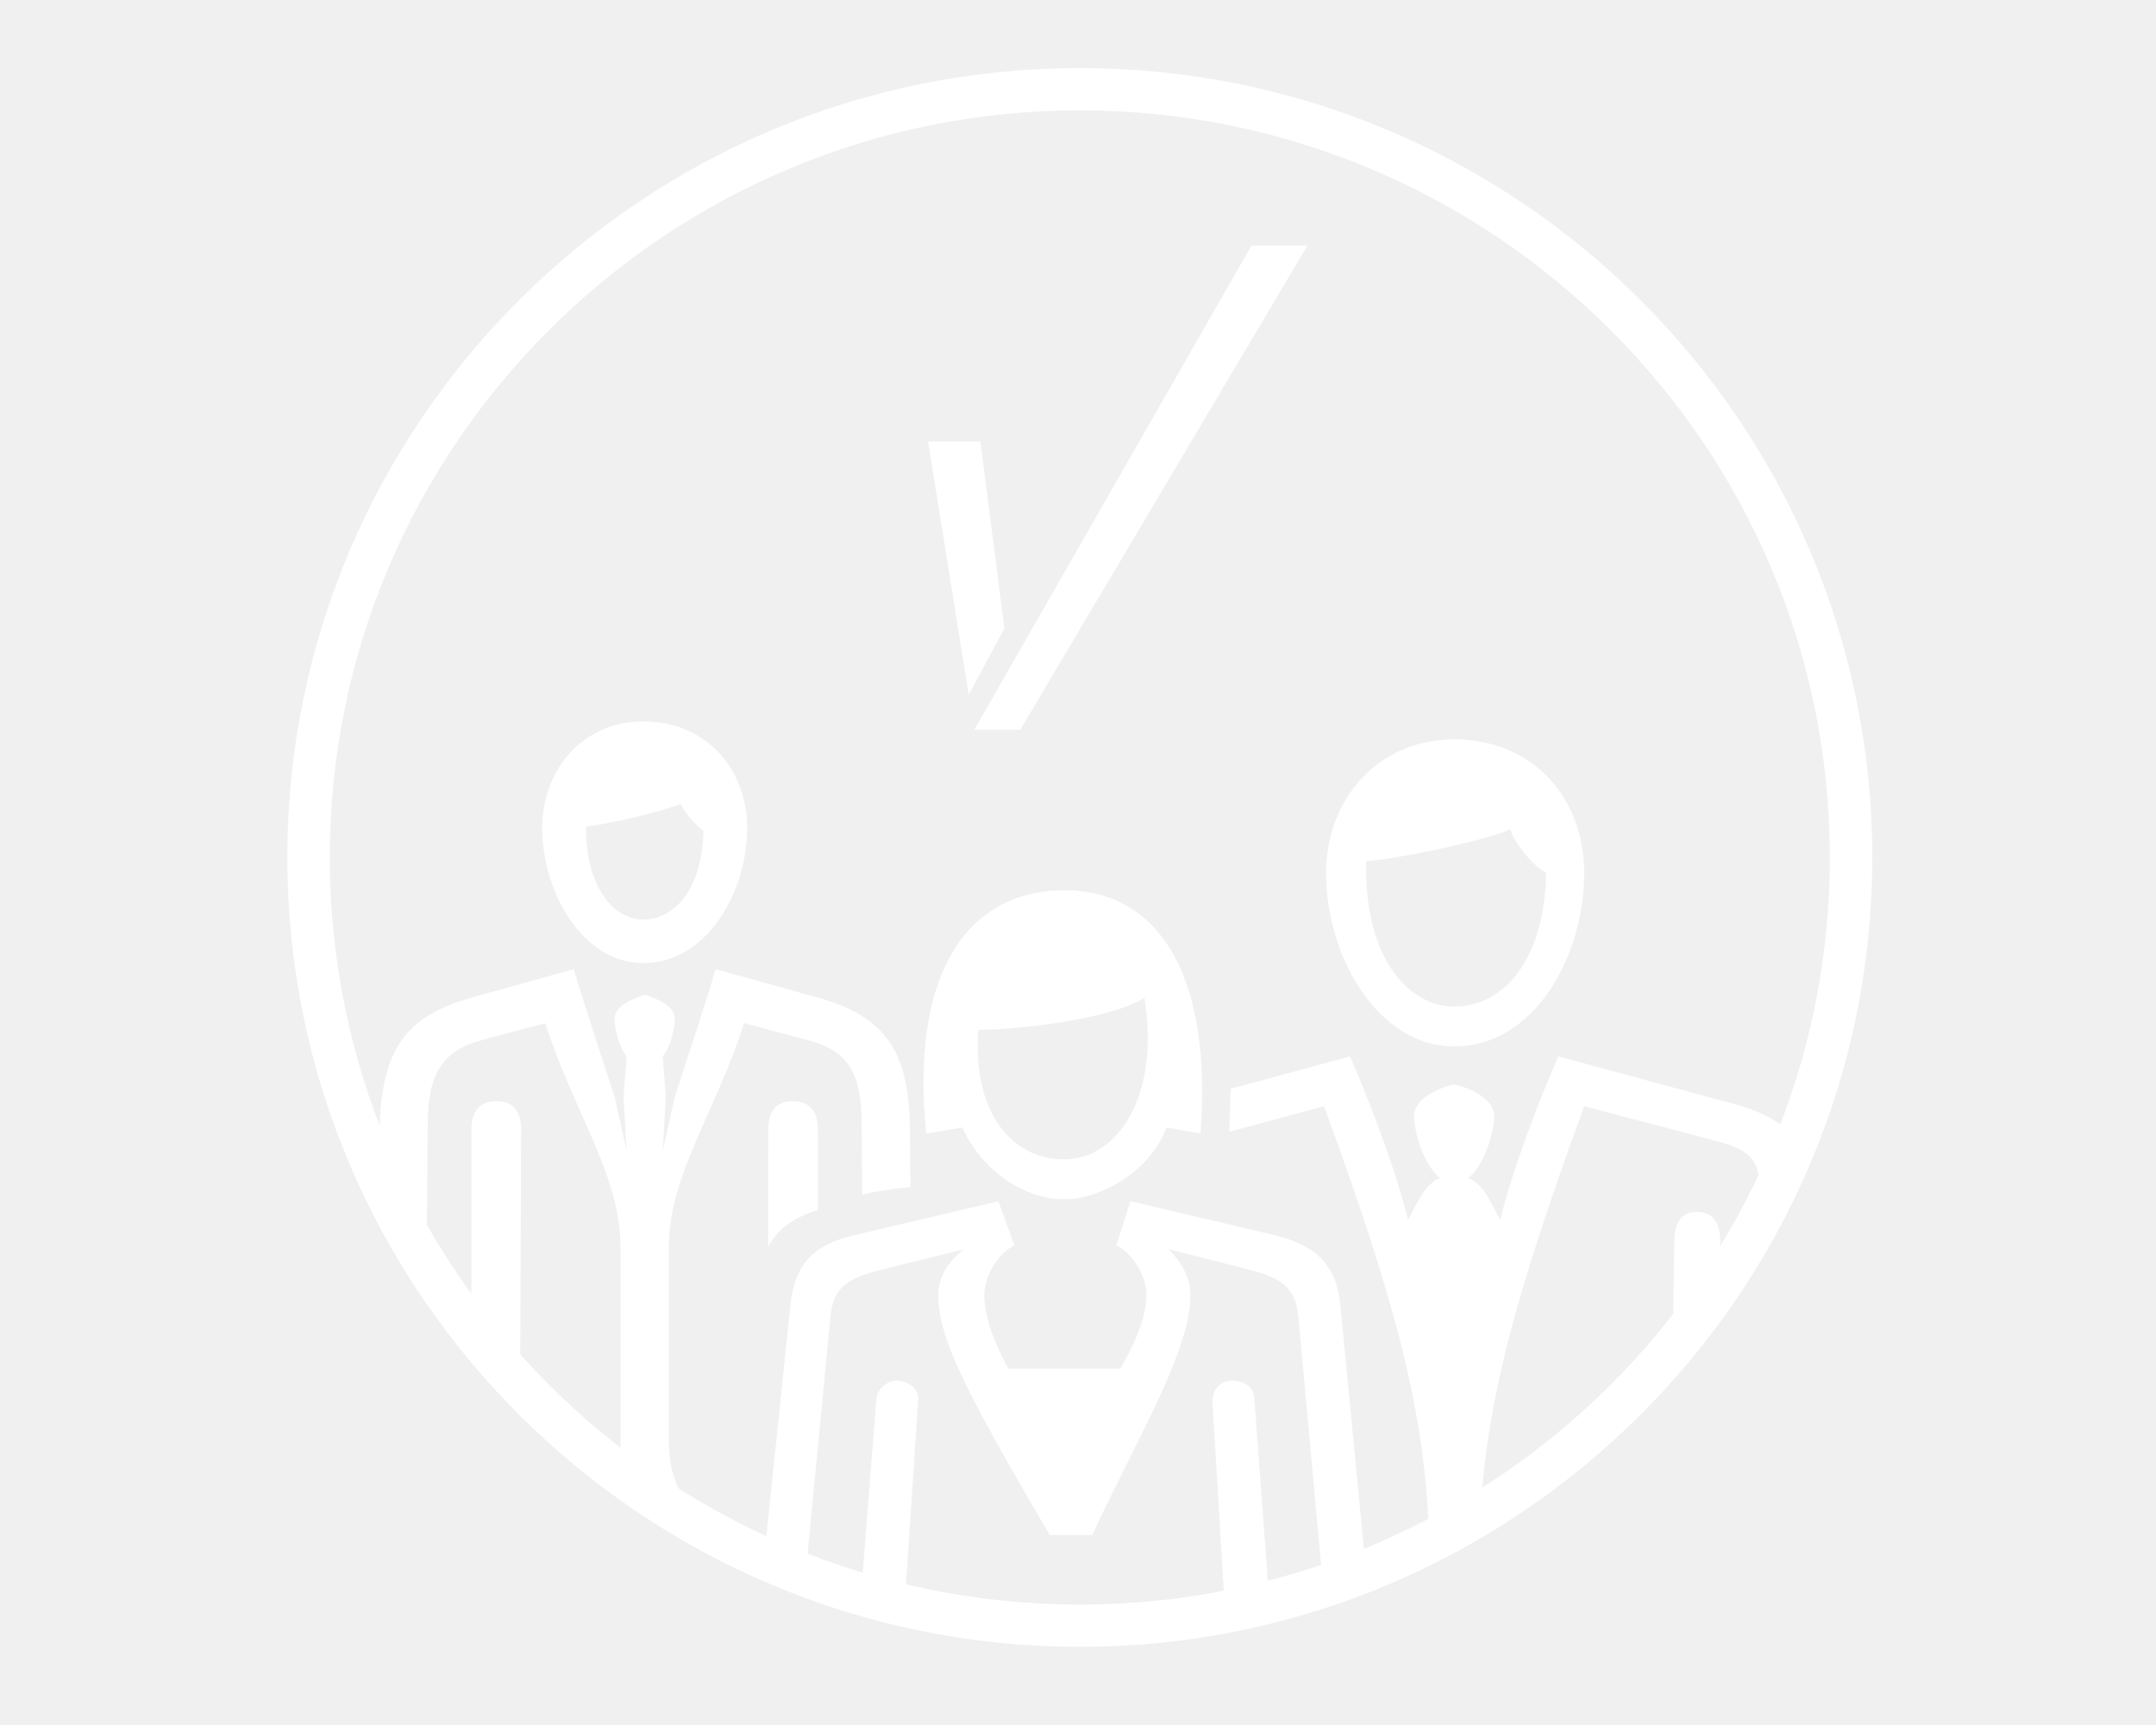
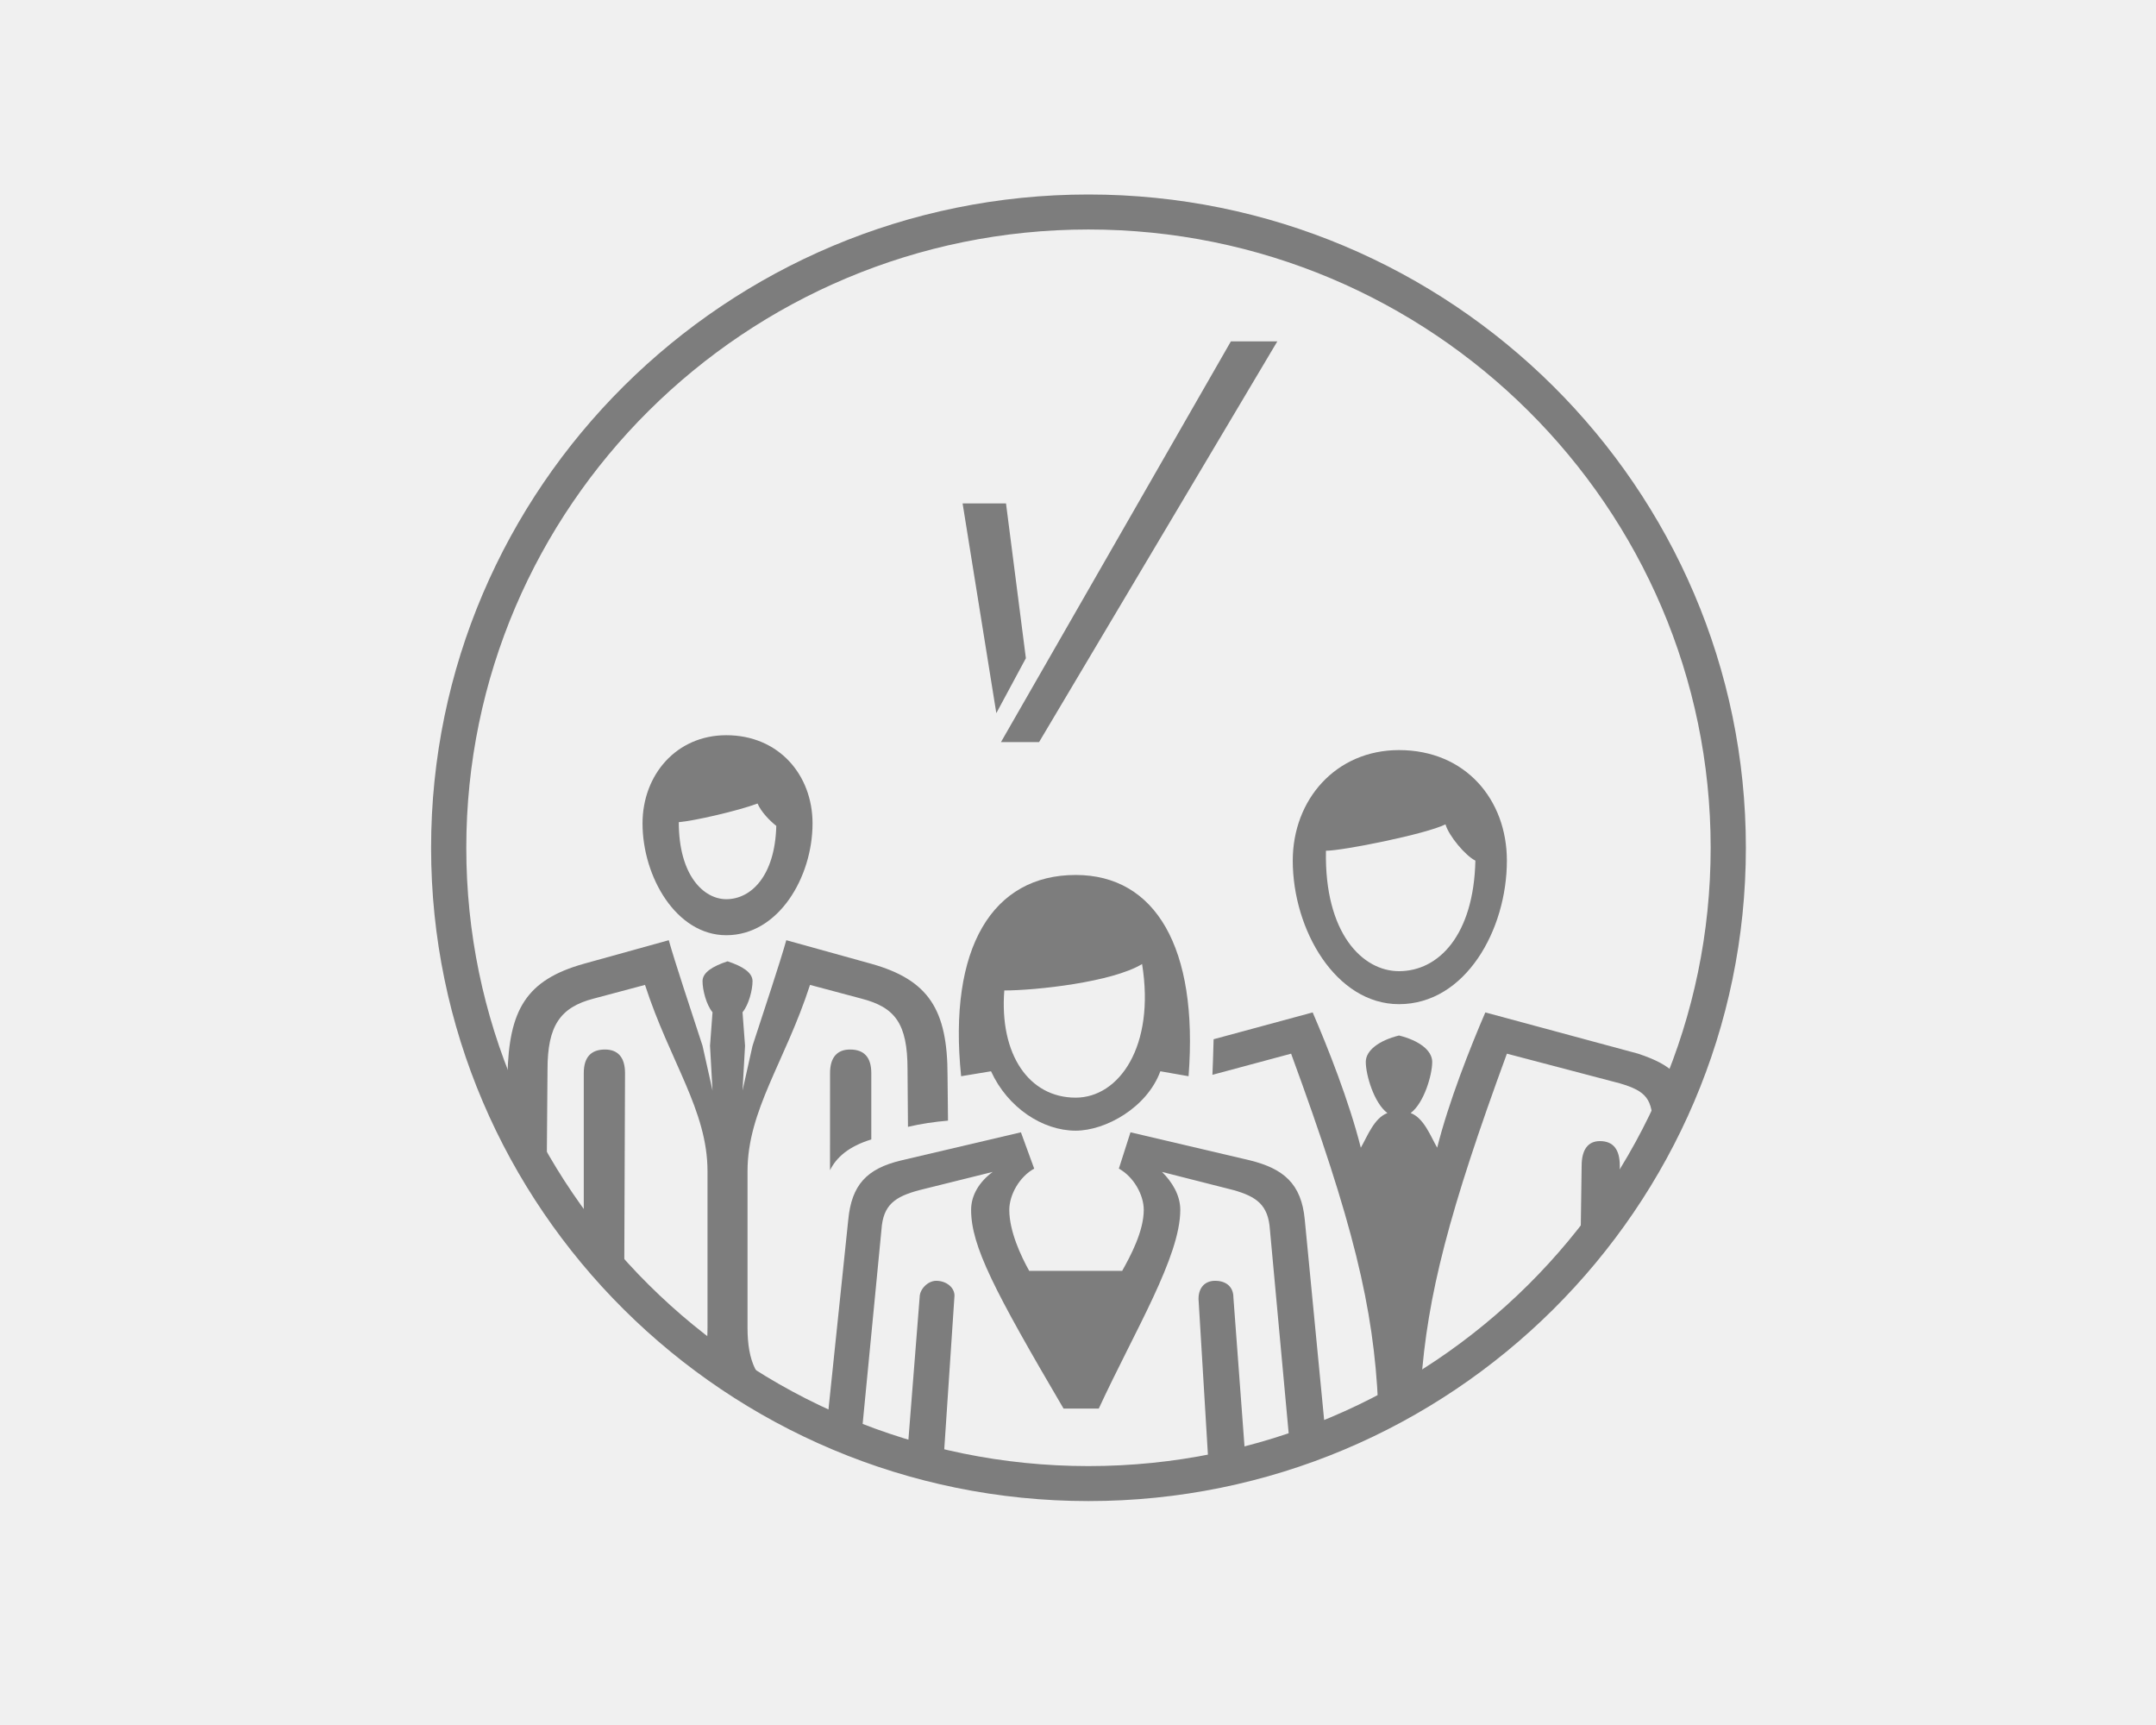
<svg xmlns="http://www.w3.org/2000/svg" width="120px" height="96px" viewBox="0 0 120 96" version="1.1">
  <description>Created with Sketch (http://www.bohemiancoding.com/sketch)</description>
  <defs />
  <g id="Page-1" stroke="none" stroke-width="1" fill="none" fill-rule="evenodd">
-     <g id="test" transform="translate(16, 4)">
-       <g id="Group">
-         <g transform="translate(5.315436, 35.88235)" id="Shape">
-           <g transform="translate(21.26175, 9.411765)">
-             <path d="M11.096,20.221 L6.195,21.442 C4.524,21.884 3.744,22.441 3.633,24.104 L2.266,38.264 L5.32,39.785 L6.195,28.652 C6.195,28.098 6.752,27.544 7.309,27.544 C7.978,27.544 8.534,27.986 8.534,28.542 L7.787,39.785 L15.85,36.135 C11.2,28.194 9.649,25.206 9.649,22.774 C9.648,21.774 10.204,20.886 11.096,20.221 L11.096,20.221 Z" />
-             <path d="M27.246,21.442 L22.457,20.221 C23.125,20.886 23.682,21.774 23.682,22.772 C23.682,25.924 20.63,30.901 18.215,36.134 L25.588,40.101 L24.906,28.762 C24.906,27.985 25.352,27.543 26.02,27.543 C26.8,27.543 27.246,27.985 27.246,28.652 L28.097,40.102 L30.974,38.011 L29.696,24.104 C29.585,22.441 28.806,21.884 27.246,21.442 L27.246,21.442 Z" />
-             <path d="M16.665,15.229 C19.56,15.229 22.012,11.791 21.121,6.244 C19.115,7.462 13.992,8.019 11.875,8.019 C11.542,12.345 13.546,15.229 16.665,15.229 L16.665,15.229 Z" />
-             <path d="M7.308,27.544 C6.752,27.544 6.195,28.098 6.195,28.652 L5.319,39.785 L7.787,39.785 L8.534,28.542 C8.534,27.986 7.977,27.544 7.308,27.544 L7.308,27.544 Z" fill="#FFFFFF" />
-             <path d="M3.633,24.104 C3.744,22.441 4.524,21.884 6.195,21.442 L11.096,20.221 C10.204,20.886 9.648,21.774 9.648,22.772 C9.648,25.205 11.2,28.193 15.849,36.134 L18.215,36.134 C20.63,30.901 23.683,25.924 23.683,22.772 C23.683,21.774 23.125,20.885 22.457,20.221 L27.247,21.442 C28.806,21.884 29.586,22.441 29.697,24.104 L30.975,38.011 L33.443,38.011 L32.036,23.439 C31.814,20.998 30.589,19.999 28.361,19.445 L20.342,17.558 L19.561,19.999 C20.564,20.553 21.232,21.774 21.232,22.772 C21.232,24.215 20.341,25.878 19.783,26.876 L13.546,26.876 C12.99,25.878 12.21,24.215 12.21,22.772 C12.21,21.774 12.878,20.553 13.881,19.999 L12.99,17.558 L4.97,19.445 C2.631,19.999 1.629,21.108 1.406,23.439 L-0.138,38.264 L2.266,38.264 L3.633,24.104 L3.633,24.104 Z" fill="#FFFFFF" />
-             <path d="M26.021,27.544 C25.353,27.544 24.907,27.986 24.907,28.762 L25.589,40.102 L28.097,40.102 L27.246,28.652 C27.246,27.986 26.8,27.544 26.021,27.544 L26.021,27.544 Z" fill="#FFFFFF" />
-             <path d="M10.984,13.454 C12.098,15.895 14.437,17.448 16.665,17.448 C18.67,17.448 21.454,15.895 22.345,13.454 L24.238,13.786 C24.906,5.133 22.011,0.252 16.664,0.252 C11.095,0.252 8.087,5.133 8.978,13.786 L10.984,13.454 L10.984,13.454 Z M11.875,8.018 C13.992,8.018 19.115,7.462 21.121,6.243 C22.012,11.79 19.561,15.228 16.665,15.228 C13.546,15.229 11.542,12.345 11.875,8.018 L11.875,8.018 Z" fill="#FFFFFF" />
-           </g>
-           <g transform="translate(47.24832, 1.176471)" fill="#FFFFFF">
-             <path d="M12.371,17.176 C16.827,17.176 19.61,12.184 19.61,7.523 C19.61,3.419 16.827,0.091 12.371,0.091 C8.137,0.091 5.242,3.418 5.242,7.523 C5.242,12.184 8.138,17.176 12.371,17.176 L12.371,17.176 Z M15.491,5.084 C15.712,5.861 16.827,7.191 17.496,7.524 C17.384,12.516 15.045,14.958 12.371,14.958 C9.922,14.958 7.358,12.406 7.471,6.859 C8.584,6.859 14.153,5.748 15.491,5.084 L15.491,5.084 Z" />
-             <path d="M13.237,43.121 C13.44,43 13.644,42.88 13.848,42.761 C14.267,36.754 15.735,31.1 19.61,20.505 L27.185,22.5 C28.987,23.029 29.376,23.559 29.41,25.424 C29.836,24.411 30.228,23.383 30.64,22.391 C30.641,22.386 30.642,22.382 30.643,22.378 C30.643,22.378 30.644,22.378 30.645,22.379 C30.721,22.196 30.796,22.014 30.874,21.834 C30.355,21.297 29.577,20.892 28.41,20.505 L18.163,17.731 C17.161,20.061 15.712,23.721 14.933,26.828 C14.487,26.05 14.043,24.831 13.153,24.497 C14.043,23.832 14.6,21.946 14.6,21.059 C14.6,20.282 13.708,19.616 12.371,19.284 C11.035,19.616 10.143,20.282 10.143,21.059 C10.143,21.945 10.701,23.832 11.592,24.497 C10.702,24.831 10.256,26.05 9.809,26.828 C9.03,23.721 7.583,20.061 6.579,17.731 L-0.068,19.535 C-0.084,20.168 -0.133,21.772 -0.148,21.927 L5.132,20.505 C9.296,31.883 10.679,37.564 10.97,44.101 C11.708,43.727 12.464,43.401 13.237,43.121 L13.237,43.121 Z" />
-             <path d="M26.986,29.813 C27.047,29.736 27.099,29.654 27.158,29.575 L27.186,28.047 C27.186,26.938 26.74,26.384 25.85,26.384 C25.07,26.384 24.626,26.938 24.626,28.047 L24.565,32.369 C25.402,31.556 26.246,30.746 26.986,29.813 L26.986,29.813 Z" />
-           </g>
-           <g fill="#FFFFFF">
-             <path d="M24.213,27.449 L24.213,22.989 C24.213,21.902 23.71,21.402 22.787,21.402 C21.948,21.402 21.445,21.903 21.445,22.989 L21.443,29.52 C21.862,28.668 22.684,27.92 24.213,27.449 L24.213,27.449 Z" />
-             <path d="M14.483,13.716 C18.006,13.716 20.271,9.79 20.271,6.198 C20.271,2.939 18.006,0.266 14.483,0.266 C11.129,0.266 8.864,2.939 8.864,6.198 C8.864,9.789 11.129,13.716 14.483,13.716 L14.483,13.716 Z M16.581,4.861 C16.832,5.445 17.42,6.031 17.839,6.365 C17.755,9.706 16.161,11.294 14.484,11.294 C12.974,11.294 11.296,9.706 11.296,6.114 C12.303,6.031 15.238,5.362 16.581,4.861 L16.581,4.861 Z" />
-             <path d="M7.63,38.326 L7.69,22.989 C7.69,21.902 7.186,21.402 6.348,21.402 C5.425,21.402 4.922,21.903 4.922,22.989 L4.922,34.892 C5.816,36.043 6.721,37.186 7.63,38.326 L7.63,38.326 Z" />
-             <path d="M29.329,23.156 C29.329,18.728 28.071,16.724 24.213,15.638 L18.51,14.051 C18.09,15.554 17.084,18.562 16.245,21.151 L15.574,24.159 L15.741,21.151 L15.574,18.896 C15.993,18.394 16.245,17.392 16.245,16.807 C16.245,16.222 15.574,15.805 14.567,15.471 C13.561,15.804 12.889,16.222 12.889,16.807 C12.889,17.392 13.141,18.394 13.56,18.896 L13.393,21.151 L13.56,24.159 L12.889,21.151 C12.051,18.562 11.044,15.554 10.624,14.051 L4.921,15.638 C1.063,16.724 -0.112,18.728 -0.195,23.156 L-0.249,28.061 C0.106,28.291 0.399,28.639 0.588,29.111 C1.191,29.951 1.8,30.787 2.419,31.615 L2.489,22.738 C2.489,19.814 3.327,18.561 5.592,17.976 L9.03,17.058 C10.708,22.237 13.224,25.495 13.224,29.588 L13.224,40.114 C13.224,41.262 13.061,42.174 12.715,42.869 C13.747,43.608 14.762,44.35 15.718,45.123 C15.828,45.212 15.919,45.307 16.005,45.404 C16.647,45.413 17.288,45.415 17.93,45.429 C17.933,45.051 17.935,44.678 17.941,44.294 C16.543,43.708 15.908,42.368 15.908,40.114 L15.908,29.588 C15.908,25.495 18.424,22.236 20.102,17.058 L23.541,17.976 C25.806,18.561 26.644,19.647 26.644,22.738 L26.674,26.601 C27.546,26.395 28.448,26.264 29.361,26.185 L29.329,23.156 L29.329,23.156 Z" />
-           </g>
-         </g>
-         <path d="M44.1,87.65 C19.779,87.65 -0.008,67.942 -0.008,43.719 C-0.008,19.495 19.779,-0.213 44.1,-0.213 C68.421,-0.213 88.208,19.495 88.208,43.719 C88.209,67.942 68.422,87.65 44.1,87.65 L44.1,87.65 Z M44.1,2.141 C21.082,2.141 2.355,20.793 2.355,43.719 C2.355,66.646 21.082,85.298 44.1,85.298 C67.119,85.298 85.846,66.646 85.846,43.719 C85.846,20.793 67.12,2.141 44.1,2.141 L44.1,2.141 Z" id="Shape" fill="#FFFFFF" />
-         <path d="M38.567,20.562 L35.654,20.562 L37.917,34.665 L39.901,30.971 L38.567,20.562 L38.567,20.562 Z M53.655,9.667 L38.229,36.61 L40.786,36.61 L56.769,9.667 L53.655,9.667 L53.655,9.667 Z" id="Shape" fill="#FFFFFF" />
-       </g>
+     <g id="security-consulting" transform="translate(24, 11)" fill="#7D7D7D">
+       <path d="M31.159,48.619 C32.083,50.639 34.023,51.924 35.871,51.924 C37.535,51.924 39.844,50.639 40.583,48.619 L42.154,48.894 C42.708,41.733 40.306,37.694 35.871,37.694 C31.251,37.694 28.756,41.733 29.495,48.894 L31.159,48.619 Z M39.567,42.651 C40.307,47.242 38.274,50.087 35.871,50.087 C33.284,50.088 31.621,47.701 31.898,44.121 C33.654,44.121 37.904,43.661 39.567,42.651 Z M43.632,60.279 C43.078,60.279 42.708,60.646 42.708,61.288 L43.274,70.672 L45.355,70.672 L44.649,61.197 C44.649,60.646 44.279,60.279 43.632,60.279 Z M25.061,57.433 C25.153,56.056 25.8,55.596 27.186,55.23 L31.251,54.22 C30.512,54.77 30.051,55.505 30.051,56.331 C30.051,58.344 31.338,60.817 35.195,67.389 L37.157,67.389 C39.161,63.058 41.693,58.939 41.693,56.331 C41.693,55.504 41.23,54.769 40.676,54.22 L44.65,55.23 C45.943,55.596 46.59,56.056 46.682,57.433 L47.742,68.942 L49.789,68.942 L48.622,56.882 C48.438,54.862 47.422,54.036 45.574,53.577 L38.921,52.015 L38.274,54.036 C39.105,54.494 39.66,55.504 39.66,56.331 C39.66,57.525 38.921,58.901 38.458,59.727 L33.284,59.727 C32.823,58.901 32.176,57.525 32.176,56.331 C32.176,55.504 32.73,54.494 33.562,54.036 L32.823,52.015 L26.17,53.577 C24.23,54.036 23.398,54.953 23.213,56.882 L21.933,69.152 L23.926,69.152 L25.061,57.433 Z M28.109,60.279 C27.648,60.279 27.186,60.738 27.186,61.197 L26.459,70.411 L28.506,70.411 L29.126,61.106 C29.126,60.646 28.665,60.279 28.109,60.279 Z" id="Path" />
+       <path d="M53.866,44.884 C57.563,44.884 59.871,40.752 59.871,36.895 C59.871,33.499 57.563,30.744 53.866,30.744 C50.354,30.744 47.953,33.498 47.953,36.895 C47.953,40.753 50.355,44.884 53.866,44.884 Z M56.454,34.877 C56.638,35.52 57.563,36.621 58.118,36.896 C58.025,41.028 56.085,43.048 53.866,43.048 C51.834,43.048 49.708,40.937 49.801,36.346 C50.725,36.346 55.345,35.427 56.454,34.877 Z M65.99,55.342 C66.041,55.279 66.084,55.21 66.133,55.145 L66.156,53.881 C66.156,52.963 65.786,52.505 65.047,52.505 C64.401,52.505 64.032,52.963 64.032,53.881 L63.982,57.457 C64.677,56.785 65.377,56.115 65.99,55.342 Z M54.584,66.355 C54.753,66.256 54.922,66.156 55.091,66.058 C55.439,61.087 56.657,56.407 59.872,47.639 L66.155,49.29 C67.65,49.728 67.973,50.167 68.001,51.71 C68.354,50.871 68.679,50.021 69.021,49.2 C69.022,49.196 69.023,49.193 69.024,49.189 C69.024,49.189 69.025,49.189 69.026,49.19 C69.088,49.039 69.151,48.888 69.215,48.739 C68.785,48.295 68.139,47.959 67.172,47.639 L58.671,45.343 C57.84,47.271 56.638,50.3 55.991,52.872 C55.622,52.228 55.253,51.219 54.515,50.943 C55.253,50.393 55.715,48.831 55.715,48.097 C55.715,47.455 54.975,46.903 53.867,46.628 C52.758,46.903 52.018,47.455 52.018,48.097 C52.018,48.831 52.481,50.393 53.22,50.943 C52.482,51.219 52.112,52.228 51.741,52.872 C51.095,50.3 49.894,47.271 49.061,45.343 L43.548,46.836 C43.534,47.36 43.494,48.688 43.482,48.816 L47.861,47.639 C51.315,57.055 52.463,61.756 52.705,67.167 C53.316,66.857 53.943,66.587 54.584,66.355 Z" id="Shape" />
+       <path d="M16.424,41.047 C19.346,41.047 21.225,37.798 21.225,34.825 C21.225,32.128 19.346,29.916 16.424,29.916 C13.641,29.916 11.762,32.128 11.762,34.825 C11.763,37.797 13.641,41.047 16.424,41.047 Z M18.164,33.718 C18.372,34.202 18.86,34.687 19.207,34.963 C19.138,37.728 17.816,39.042 16.425,39.042 C15.172,39.042 13.78,37.729 13.78,34.756 C14.615,34.687 17.05,34.134 18.164,33.718 Z M24.495,52.412 L24.495,48.721 C24.495,47.822 24.078,47.408 23.312,47.408 C22.616,47.408 22.199,47.822 22.199,48.721 L22.197,54.126 C22.545,53.421 23.227,52.802 24.495,52.412 Z M28.739,48.859 C28.739,45.195 27.696,43.536 24.495,42.637 L19.764,41.324 C19.416,42.568 18.581,45.057 17.885,47.2 L17.328,49.689 L17.468,47.2 L17.328,45.334 C17.676,44.918 17.885,44.089 17.885,43.605 C17.885,43.121 17.328,42.775 16.494,42.499 C15.659,42.775 15.102,43.121 15.102,43.605 C15.102,44.089 15.31,44.918 15.658,45.334 L15.519,47.2 L15.658,49.689 L15.102,47.2 C14.406,45.057 13.571,42.568 13.223,41.324 L8.492,42.637 C5.291,43.536 4.317,45.195 4.247,48.859 L4.203,52.919 C4.498,53.109 4.74,53.397 4.897,53.787 C5.398,54.483 5.903,55.175 6.416,55.86 L6.474,48.513 C6.474,46.094 7.17,45.057 9.048,44.573 L11.9,43.812 C13.292,48.099 15.379,50.795 15.379,54.183 L15.379,62.894 C15.379,63.844 15.244,64.598 14.957,65.174 C15.814,65.785 16.655,66.399 17.448,67.039 C17.539,67.112 17.615,67.191 17.687,67.271 C18.219,67.279 18.751,67.28 19.283,67.292 C19.286,66.979 19.287,66.67 19.292,66.353 C18.132,65.868 17.606,64.759 17.606,62.894 L17.606,54.183 C17.606,50.795 19.693,48.098 21.085,43.812 L23.938,44.573 C25.817,45.057 26.512,45.955 26.512,48.513 L26.537,51.711 C27.26,51.54 28.008,51.431 28.765,51.366 L28.739,48.859 Z M10.739,61.414 L10.788,48.721 C10.788,47.822 10.371,47.408 9.675,47.408 C8.91,47.408 8.492,47.822 8.492,48.721 L8.492,58.572 C9.234,59.524 9.985,60.471 10.739,61.414 Z" id="Shape" />
+       <path d="M36.583,72.538 C16.408,72.538 -0.006,56.228 -0.006,36.181 C-0.006,16.134 16.408,-0.176 36.583,-0.176 C56.759,-0.176 73.173,16.134 73.173,36.181 C73.173,56.228 56.759,72.538 36.583,72.538 Z M36.583,1.772 C17.488,1.772 1.953,17.208 1.953,36.182 C1.953,55.155 17.488,70.591 36.583,70.591 C55.678,70.591 71.213,55.155 71.213,36.182 C71.213,17.208 55.679,1.772 36.583,1.772 Z" id="Shape" />
+       <path d="M31.993,17.017 L29.577,17.017 L31.454,28.689 L33.099,25.631 L31.993,17.017 Z M44.509,8 L31.713,30.298 L33.834,30.298 L47.093,8 L44.509,8 Z" id="Shape" />
    </g>
  </g>
</svg>
